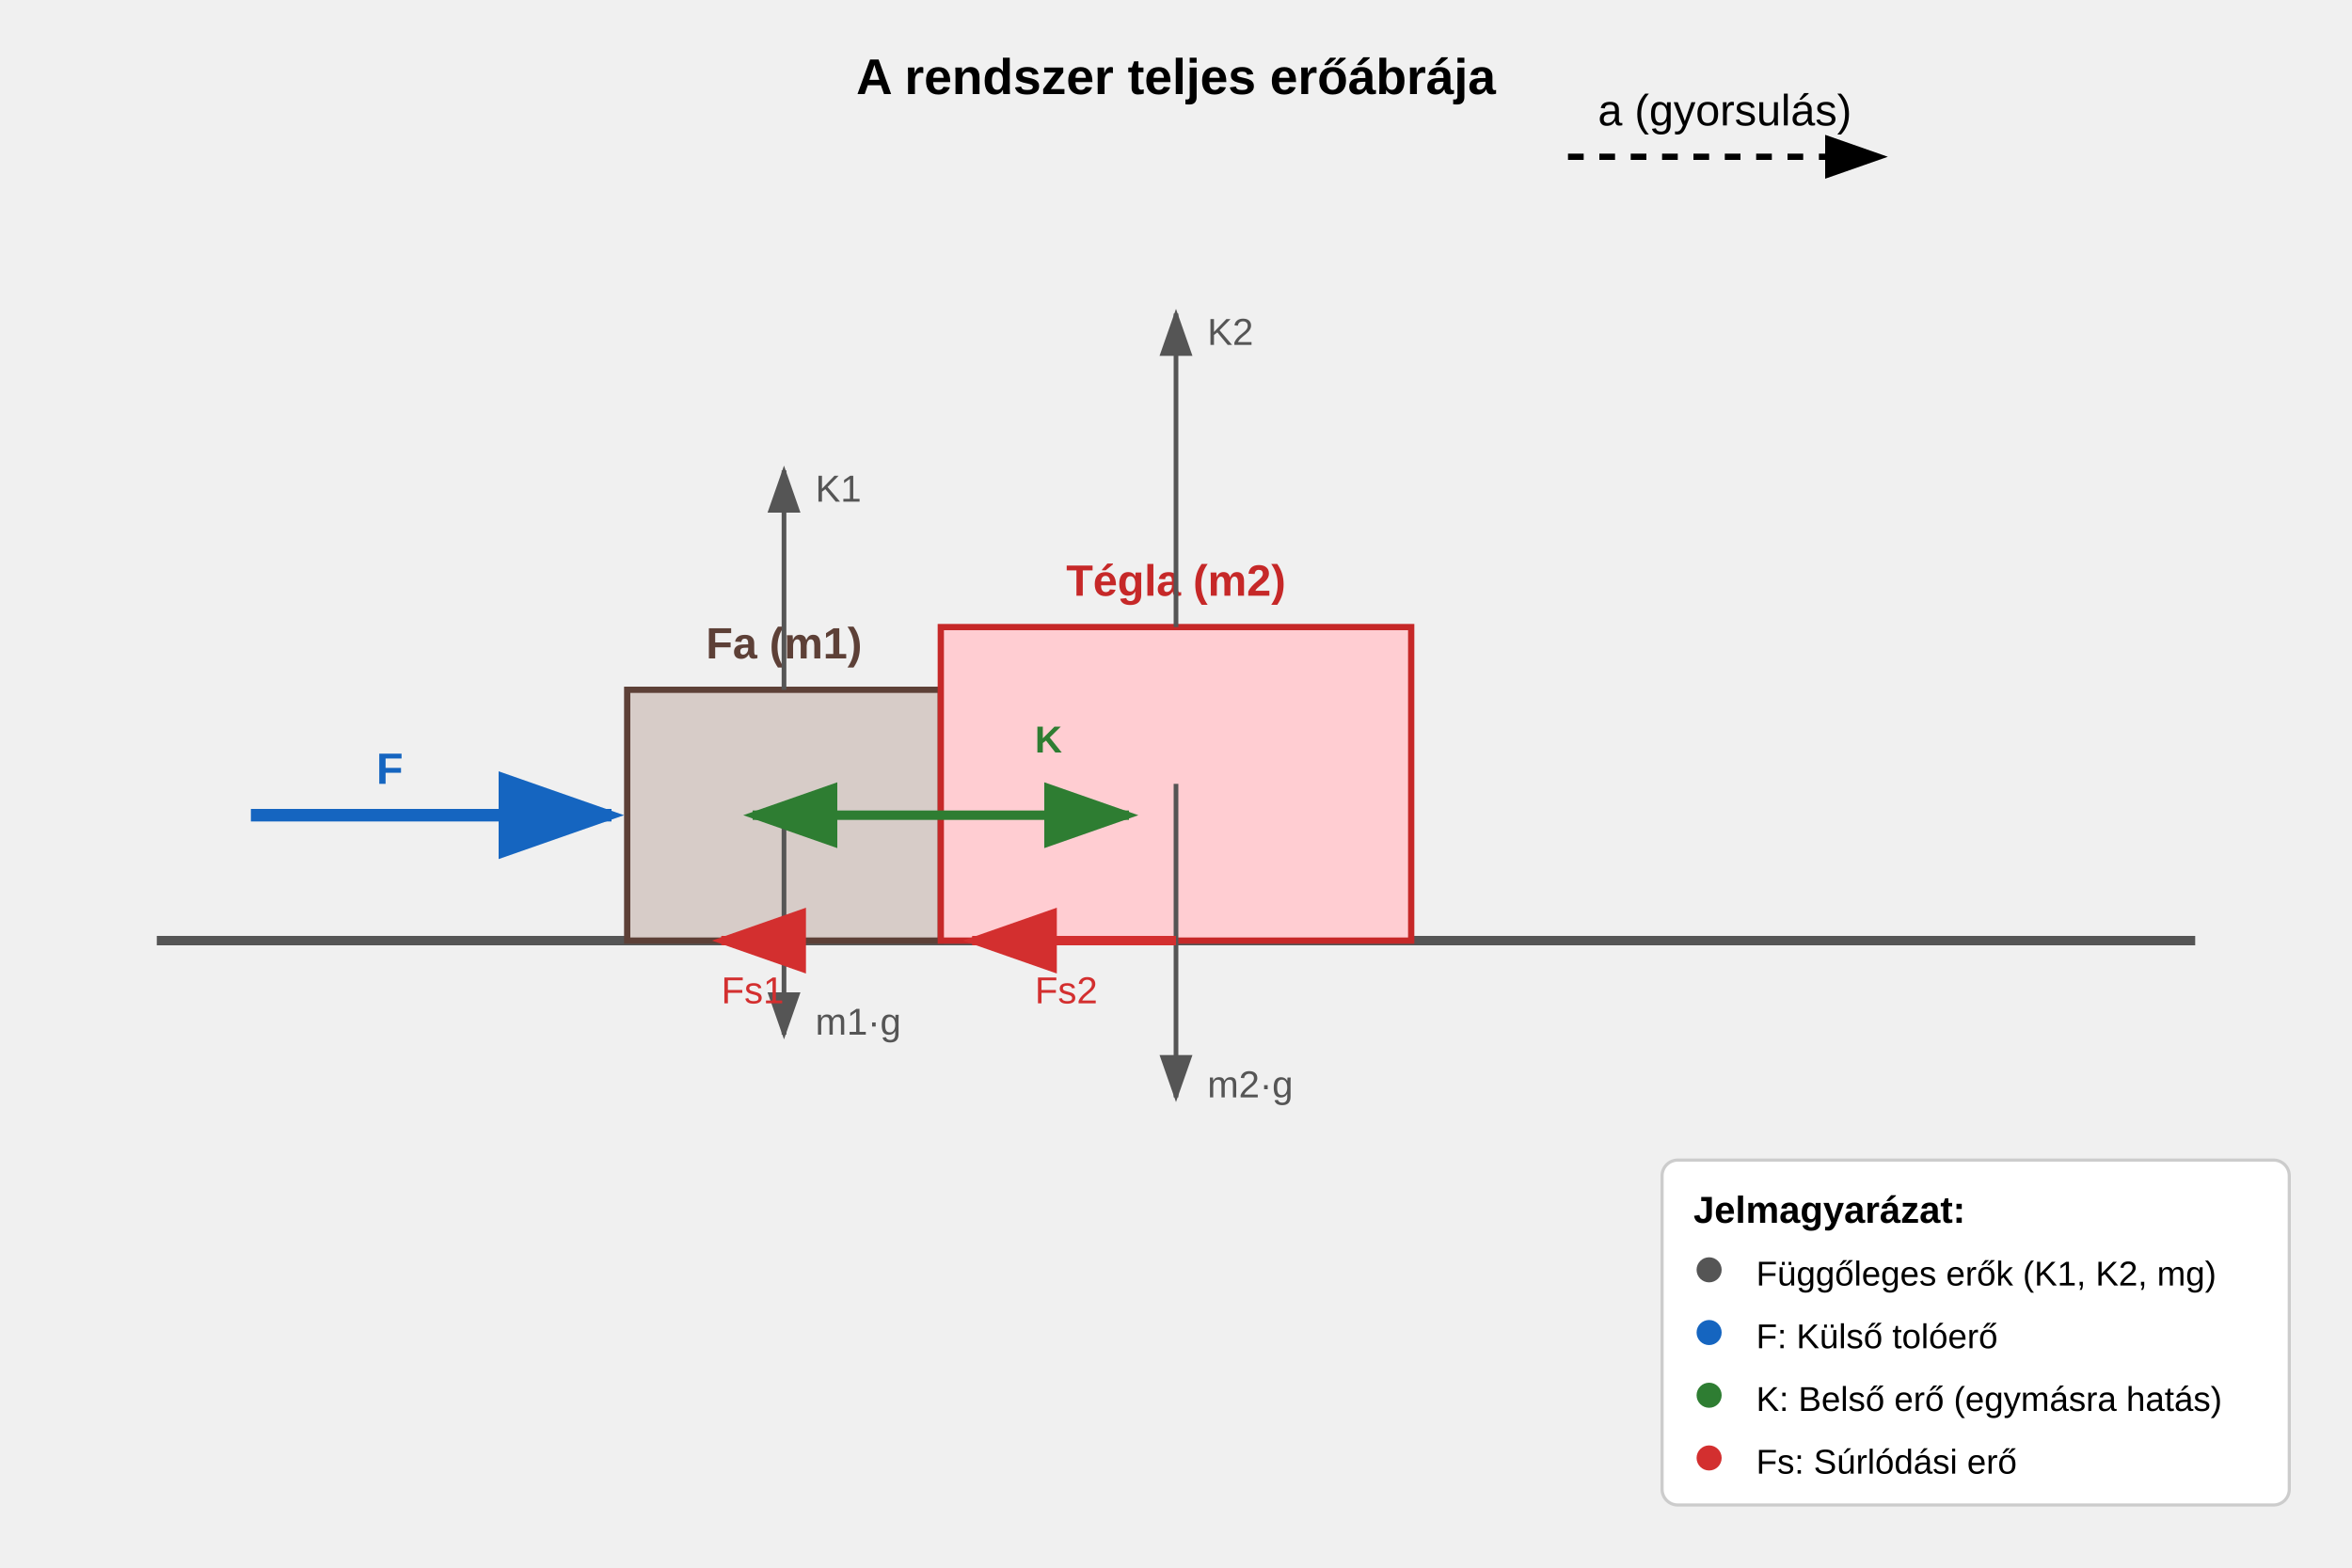
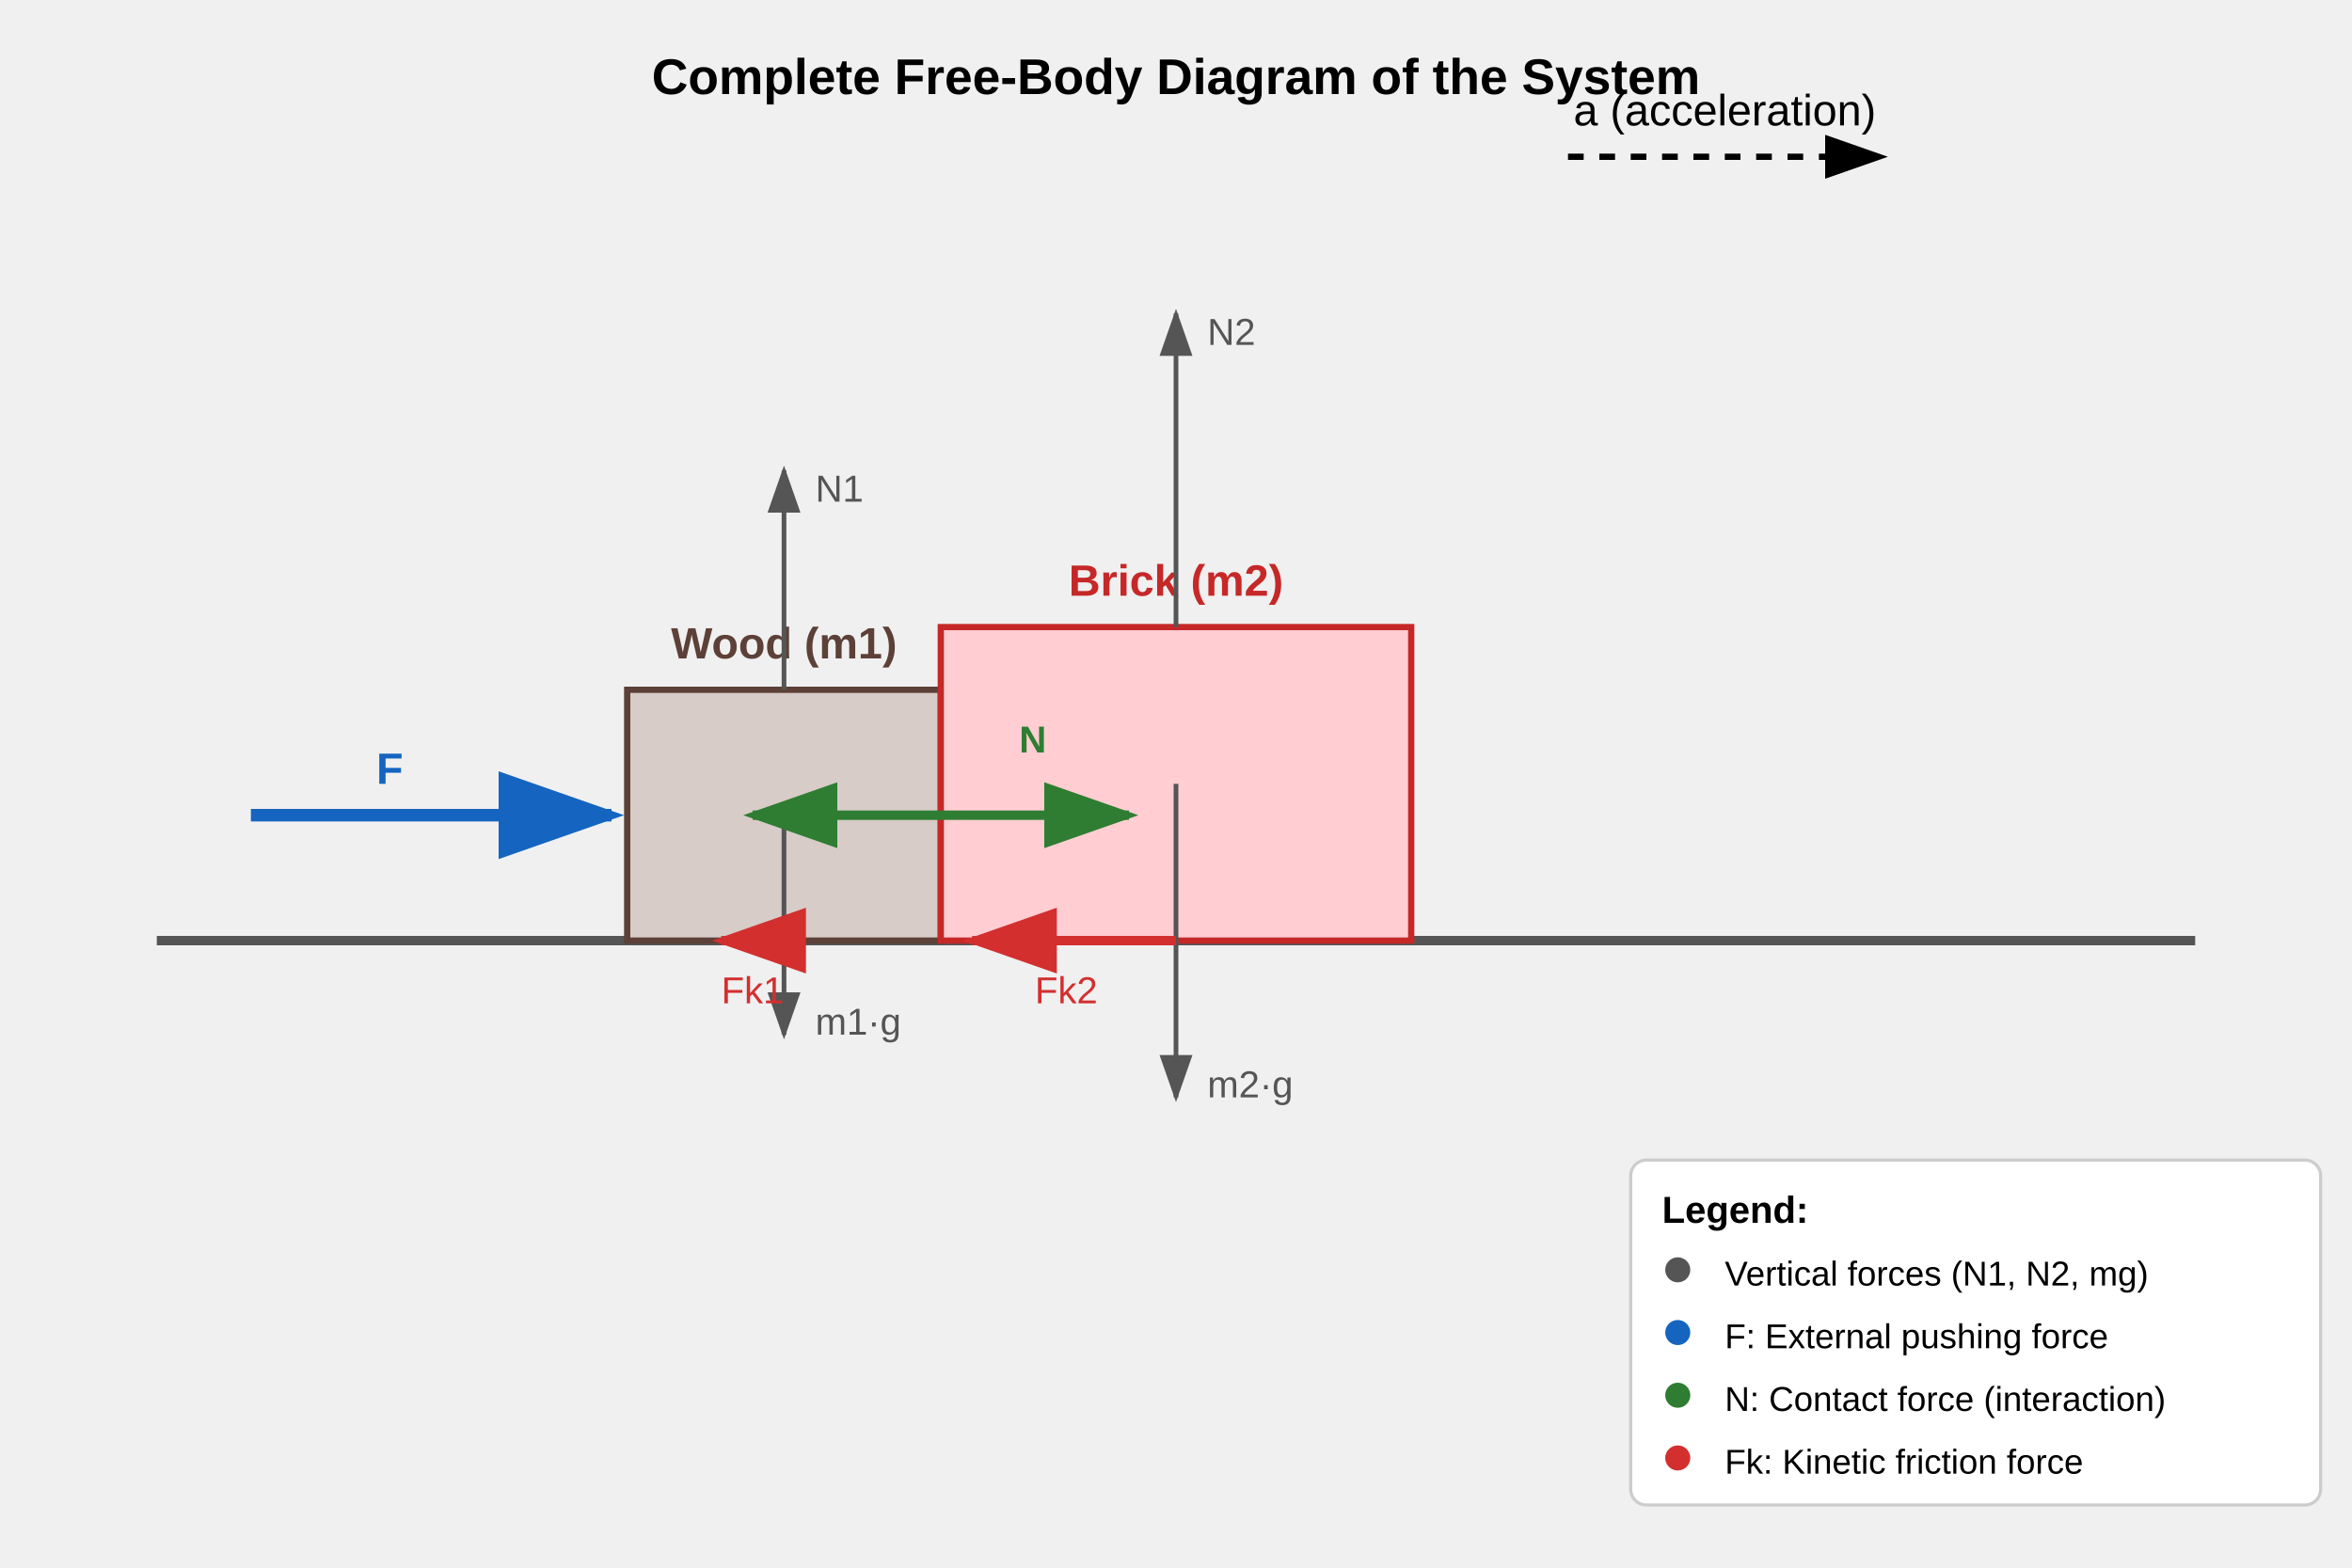
<svg xmlns="http://www.w3.org/2000/svg" width="750" height="500" style="background-color: white; border: 1px solid #ddd; border-radius: 5px;">
  <defs>
    <marker id="arrow-blue" markerWidth="10" markerHeight="7" refX="9" refY="3.5" orient="auto">
      <polygon points="0 0, 10 3.5, 0 7" fill="#1565c0" />
    </marker>
    <marker id="arrow-red" markerWidth="10" markerHeight="7" refX="9" refY="3.5" orient="auto">
      <polygon points="0 0, 10 3.5, 0 7" fill="#d32f2f" />
    </marker>
    <marker id="arrow-green" markerWidth="10" markerHeight="7" refX="9" refY="3.5" orient="auto">
      <polygon points="0 0, 10 3.5, 0 7" fill="#2e7d32" />
    </marker>
    <marker id="arrow-gray" markerWidth="10" markerHeight="7" refX="9" refY="3.5" orient="auto">
      <polygon points="0 0, 10 3.5, 0 7" fill="#555" />
    </marker>
    <marker id="arrow-black" markerWidth="10" markerHeight="7" refX="9" refY="3.5" orient="auto">
      <polygon points="0 0, 10 3.5, 0 7" fill="#000" />
    </marker>
  </defs>
-   <text x="375" y="30" font-family="Arial" font-size="16" font-weight="bold" text-anchor="middle">A rendszer teljes erőábrája</text>
+   <text x="375" y="30" font-family="Arial" font-size="16" font-weight="bold" text-anchor="middle">Complete Free-Body Diagram of the System</text>
  <line x1="50" y1="300" x2="700" y2="300" stroke="#555" stroke-width="3" />
  <rect x="200" y="220" width="100" height="80" fill="#d7ccc8" stroke="#5d4037" stroke-width="2" />
-   <text x="250" y="210" font-family="Arial" font-size="14" font-weight="bold" text-anchor="middle" fill="#5d4037">Fa (m1)</text>
+   <text x="250" y="210" font-family="Arial" font-size="14" font-weight="bold" text-anchor="middle" fill="#5d4037">Wood (m1)</text>
  <rect x="300" y="200" width="150" height="100" fill="#ffcdd2" stroke="#c62828" stroke-width="2" />
-   <text x="375" y="190" font-family="Arial" font-size="14" font-weight="bold" text-anchor="middle" fill="#c62828">Tégla (m2)</text>
+   <text x="375" y="190" font-family="Arial" font-size="14" font-weight="bold" text-anchor="middle" fill="#c62828">Brick (m2)</text>
  <line x1="250" y1="220" x2="250" y2="150" stroke="#555" stroke-width="1.5" marker-end="url(#arrow-gray)" />
-   <text x="260" y="160" font-family="Arial" font-size="12" fill="#555">K1</text>
+   <text x="260" y="160" font-family="Arial" font-size="12" fill="#555">N1</text>
  <line x1="250" y1="260" x2="250" y2="330" stroke="#555" stroke-width="1.5" marker-end="url(#arrow-gray)" />
  <text x="260" y="330" font-family="Arial" font-size="12" fill="#555">m1·g</text>
  <line x1="375" y1="200" x2="375" y2="100" stroke="#555" stroke-width="1.5" marker-end="url(#arrow-gray)" />
-   <text x="385" y="110" font-family="Arial" font-size="12" fill="#555">K2</text>
+   <text x="385" y="110" font-family="Arial" font-size="12" fill="#555">N2</text>
  <line x1="375" y1="250" x2="375" y2="350" stroke="#555" stroke-width="1.5" marker-end="url(#arrow-gray)" />
  <text x="385" y="350" font-family="Arial" font-size="12" fill="#555">m2·g</text>
  <line x1="80" y1="260" x2="195" y2="260" stroke="#1565c0" stroke-width="4" marker-end="url(#arrow-blue)" />
  <text x="120" y="250" font-family="Arial" font-size="14" fill="#1565c0" font-weight="bold">F</text>
  <line x1="300" y1="260" x2="360" y2="260" stroke="#2e7d32" stroke-width="3" marker-end="url(#arrow-green)" />
-   <text x="330" y="240" font-family="Arial" font-size="12" fill="#2e7d32" font-weight="bold">K</text>
+   <text x="325" y="240" font-family="Arial" font-size="12" fill="#2e7d32" font-weight="bold">N</text>
  <line x1="300" y1="260" x2="240" y2="260" stroke="#2e7d32" stroke-width="3" marker-end="url(#arrow-green)" />
  <line x1="250" y1="300" x2="230" y2="300" stroke="#d32f2f" stroke-width="3" marker-end="url(#arrow-red)" />
-   <text x="240" y="320" font-family="Arial" font-size="12" fill="#d32f2f" text-anchor="middle">Fs1</text>
+   <text x="240" y="320" font-family="Arial" font-size="12" fill="#d32f2f" text-anchor="middle">Fk1</text>
  <line x1="375" y1="300" x2="310" y2="300" stroke="#d32f2f" stroke-width="3" marker-end="url(#arrow-red)" />
-   <text x="340" y="320" font-family="Arial" font-size="12" fill="#d32f2f" text-anchor="middle">Fs2</text>
+   <text x="340" y="320" font-family="Arial" font-size="12" fill="#d32f2f" text-anchor="middle">Fk2</text>
  <line x1="500" y1="50" x2="600" y2="50" stroke="#000" stroke-width="2" stroke-dasharray="5,5" marker-end="url(#arrow-black)" />
-   <text x="550" y="40" font-family="Arial" font-size="14" fill="#000" text-anchor="middle">a (gyorsulás)</text>
-   <rect x="530" y="370" width="200" height="110" fill="white" stroke="#ccc" rx="5" />
-   <text x="540" y="390" font-family="Arial" font-size="12" font-weight="bold">Jelmagyarázat:</text>
-   <circle cx="545" cy="405" r="4" fill="#555" />
-   <text x="560" y="410" font-family="Arial" font-size="11">Függőleges erők (K1, K2, mg)</text>
-   <circle cx="545" cy="425" r="4" fill="#1565c0" />
-   <text x="560" y="430" font-family="Arial" font-size="11">F: Külső tolóerő</text>
-   <circle cx="545" cy="445" r="4" fill="#2e7d32" />
-   <text x="560" y="450" font-family="Arial" font-size="11">K: Belső erő (egymásra hatás)</text>
-   <circle cx="545" cy="465" r="4" fill="#d32f2f" />
-   <text x="560" y="470" font-family="Arial" font-size="11">Fs: Súrlódási erő</text>
+   <text x="550" y="40" font-family="Arial" font-size="14" fill="#000" text-anchor="middle">a (acceleration)</text>
+   <rect x="520" y="370" width="220" height="110" fill="white" stroke="#ccc" rx="5" />
+   <text x="530" y="390" font-family="Arial" font-size="12" font-weight="bold">Legend:</text>
+   <circle cx="535" cy="405" r="4" fill="#555" />
+   <text x="550" y="410" font-family="Arial" font-size="11">Vertical forces (N1, N2, mg)</text>
+   <circle cx="535" cy="425" r="4" fill="#1565c0" />
+   <text x="550" y="430" font-family="Arial" font-size="11">F: External pushing force</text>
+   <circle cx="535" cy="445" r="4" fill="#2e7d32" />
+   <text x="550" y="450" font-family="Arial" font-size="11">N: Contact force (interaction)</text>
+   <circle cx="535" cy="465" r="4" fill="#d32f2f" />
+   <text x="550" y="470" font-family="Arial" font-size="11">Fk: Kinetic friction force</text>
</svg>
